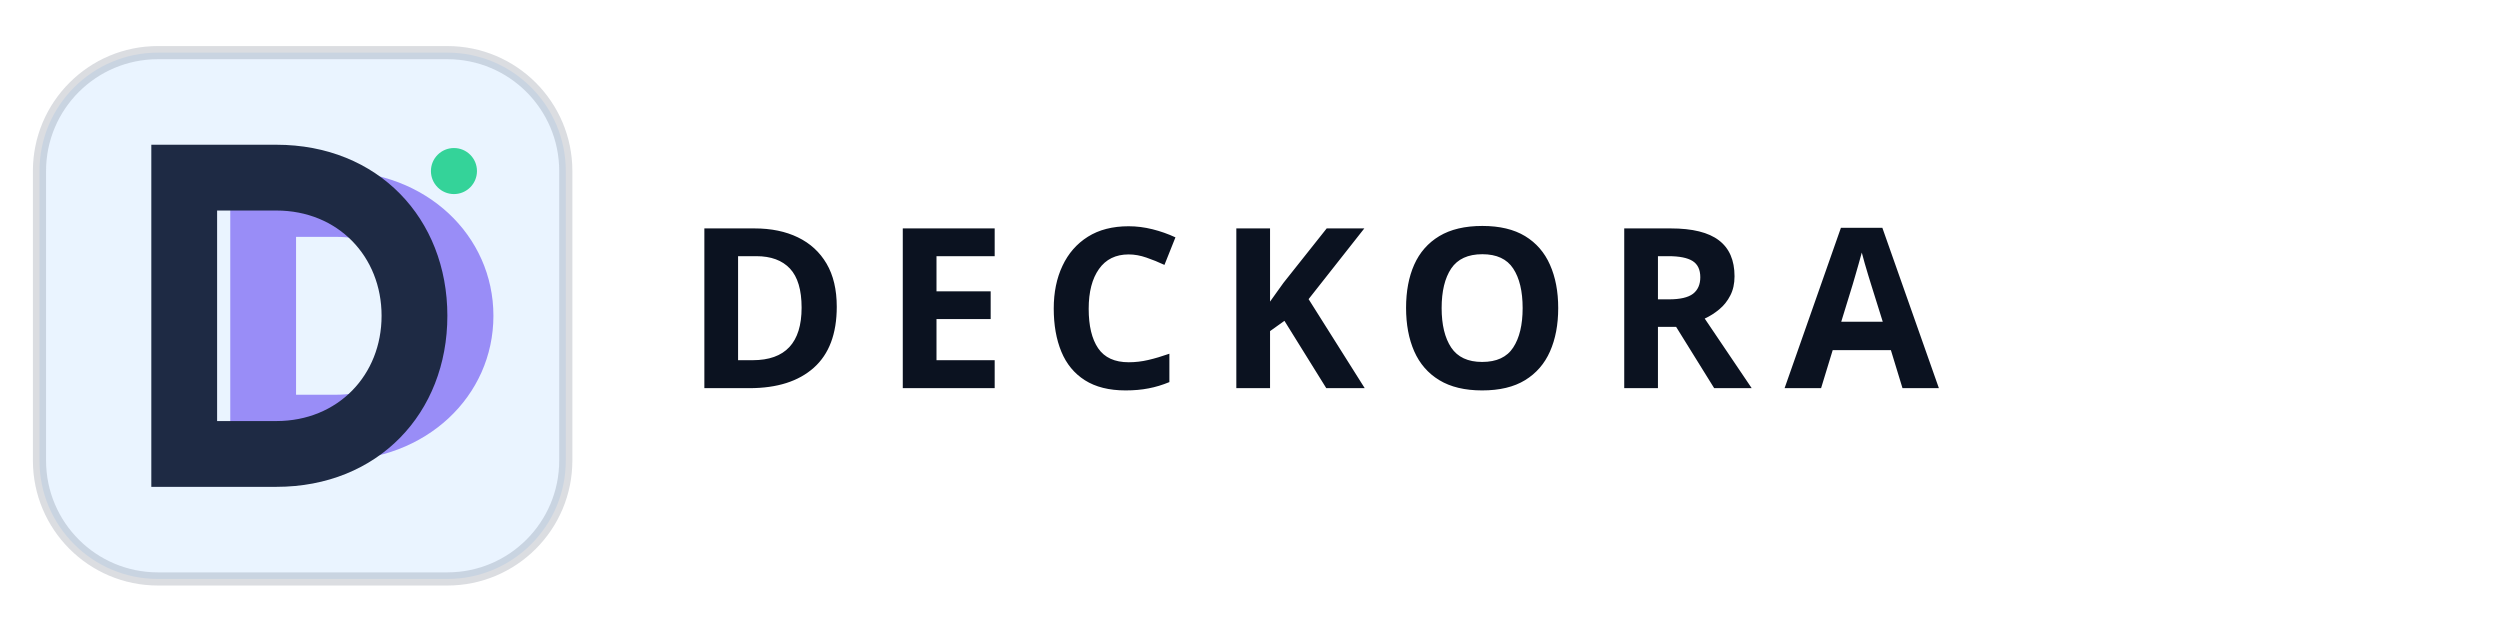
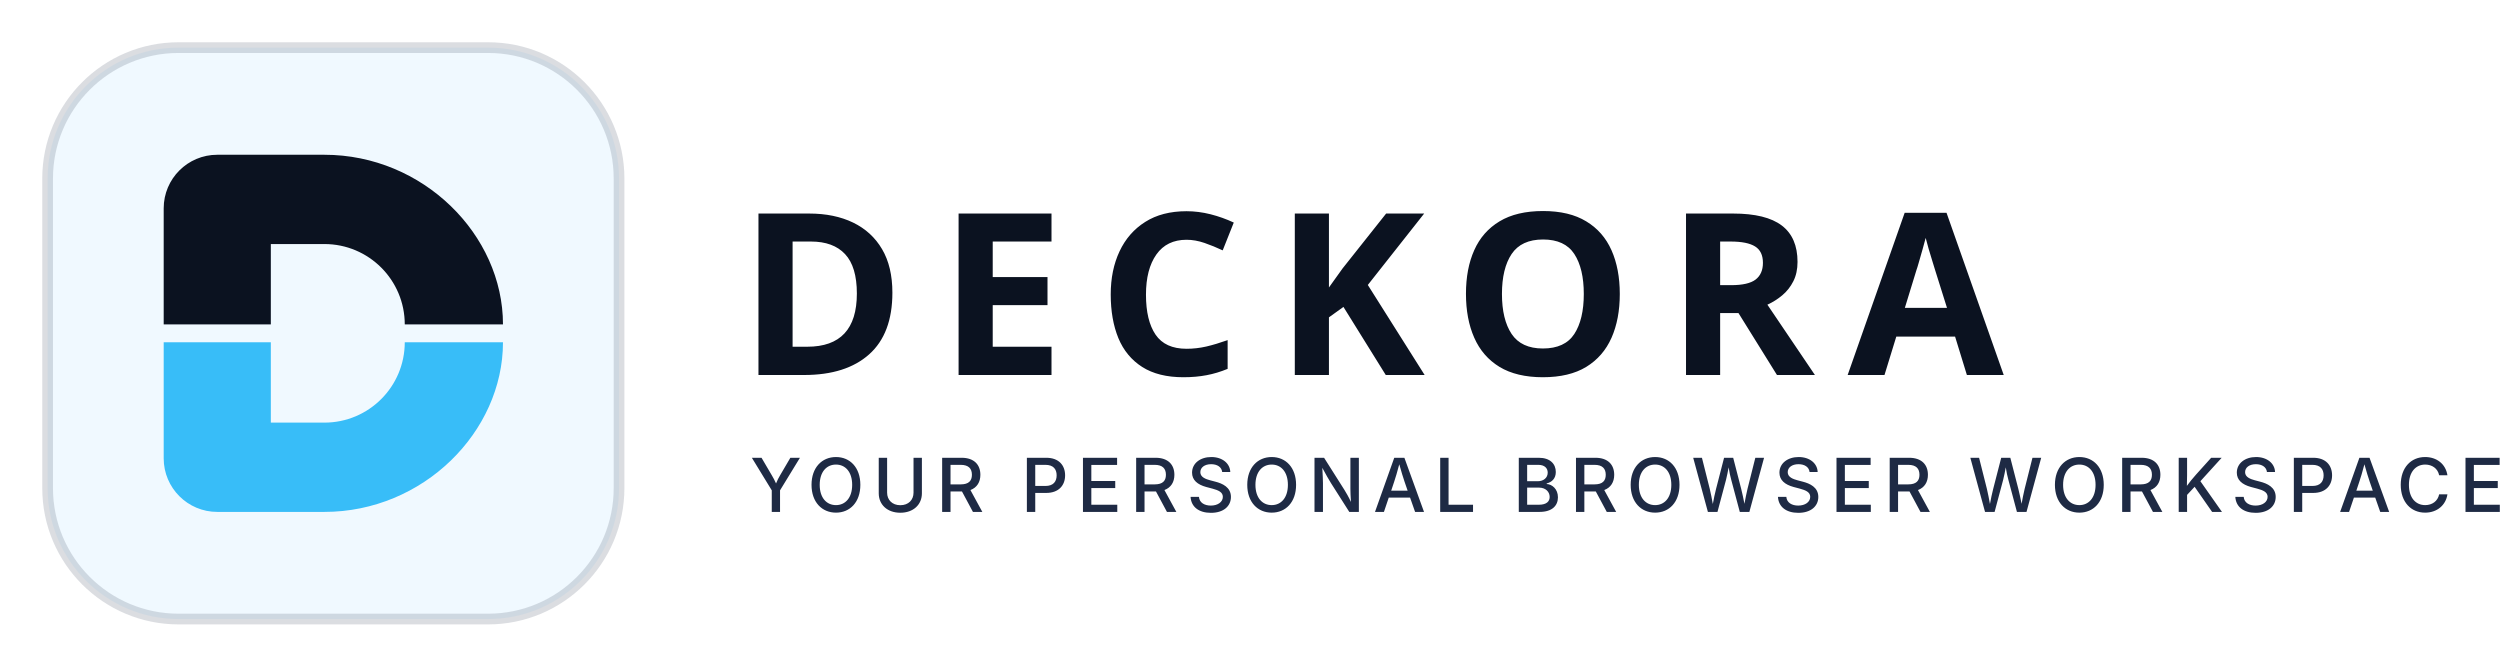
- <svg xmlns="http://www.w3.org/2000/svg" viewBox="0 0 380 96" fill="none" role="img" aria-label="DECKORA light mode logo">
-   <rect x="6" y="8" width="80" height="80" rx="18" fill="#EAF4FF" stroke="#1E2A44" stroke-opacity="0.16" stroke-width="2" />
-   <path d="M35 26H51C64.807 26 75 35.8 75 48C75 60.2 64.807 70 51 70H35V26ZM45 36V60H51C59.284 60 65 54.8 65 48C65 41.2 59.284 36 51 36H45Z" fill="#8B7CF6" fill-opacity="0.85" />
-   <path fill-rule="evenodd" clip-rule="evenodd" d="M23 22H42C57.464 22 68 33.2 68 48C68 62.8 57.464 74 42 74H23V22ZM33 32V64H42C51.389 64 58 57 58 48C58 39 51.389 32 42 32H33Z" fill="#1E2A44" />
-   <circle cx="69" cy="26" r="3.5" fill="#34D399" />
-   <text x="104" y="59" fill="#0B1220" font-family="'Manrope Variable', 'Manrope', 'Inter Variable', system-ui, sans-serif" font-size="34" font-weight="800" letter-spacing="5">
+ <svg xmlns="http://www.w3.org/2000/svg" viewBox="0 0 420 112" fill="none" role="img" aria-label="DECKORA light mode logo">
+   <g transform="translate(8, 8)">
+     <rect width="96" height="96" rx="22" fill="#F0F9FF" stroke="#1E2A44" stroke-opacity="0.16" stroke-width="1.8" />
+     <svg width="96" height="96" viewBox="0 0 128 128">
+       <path d="M26 36C26 29.373 31.373 24 38 24H62C84.091 24 102 41.909 102 62H80C80 52.059 71.941 44 62 44H50V62H26V36Z" fill="#0B1220" />
+       <path d="M26 66H50V84H62C71.941 84 80 75.941 80 66H102C102 86.091 84.091 104 62 104H38C31.373 104 26 98.627 26 92V66Z" fill="#38BDF8" />
+     </svg>
+   </g>
+   <text x="124" y="63" fill="#0B1220" font-family="'Manrope Variable', 'Manrope', 'Inter Variable', system-ui, sans-serif" font-size="38" font-weight="800" letter-spacing="5.5">
    DECKORA
  </text>
+   <text x="126" y="86" fill="#1E2A44" font-family="'Inter Variable', 'Inter', system-ui, sans-serif" font-size="12.5" font-weight="500" letter-spacing="1.4">
+     YOUR PERSONAL BROWSER WORKSPACE
+   </text>
</svg>
